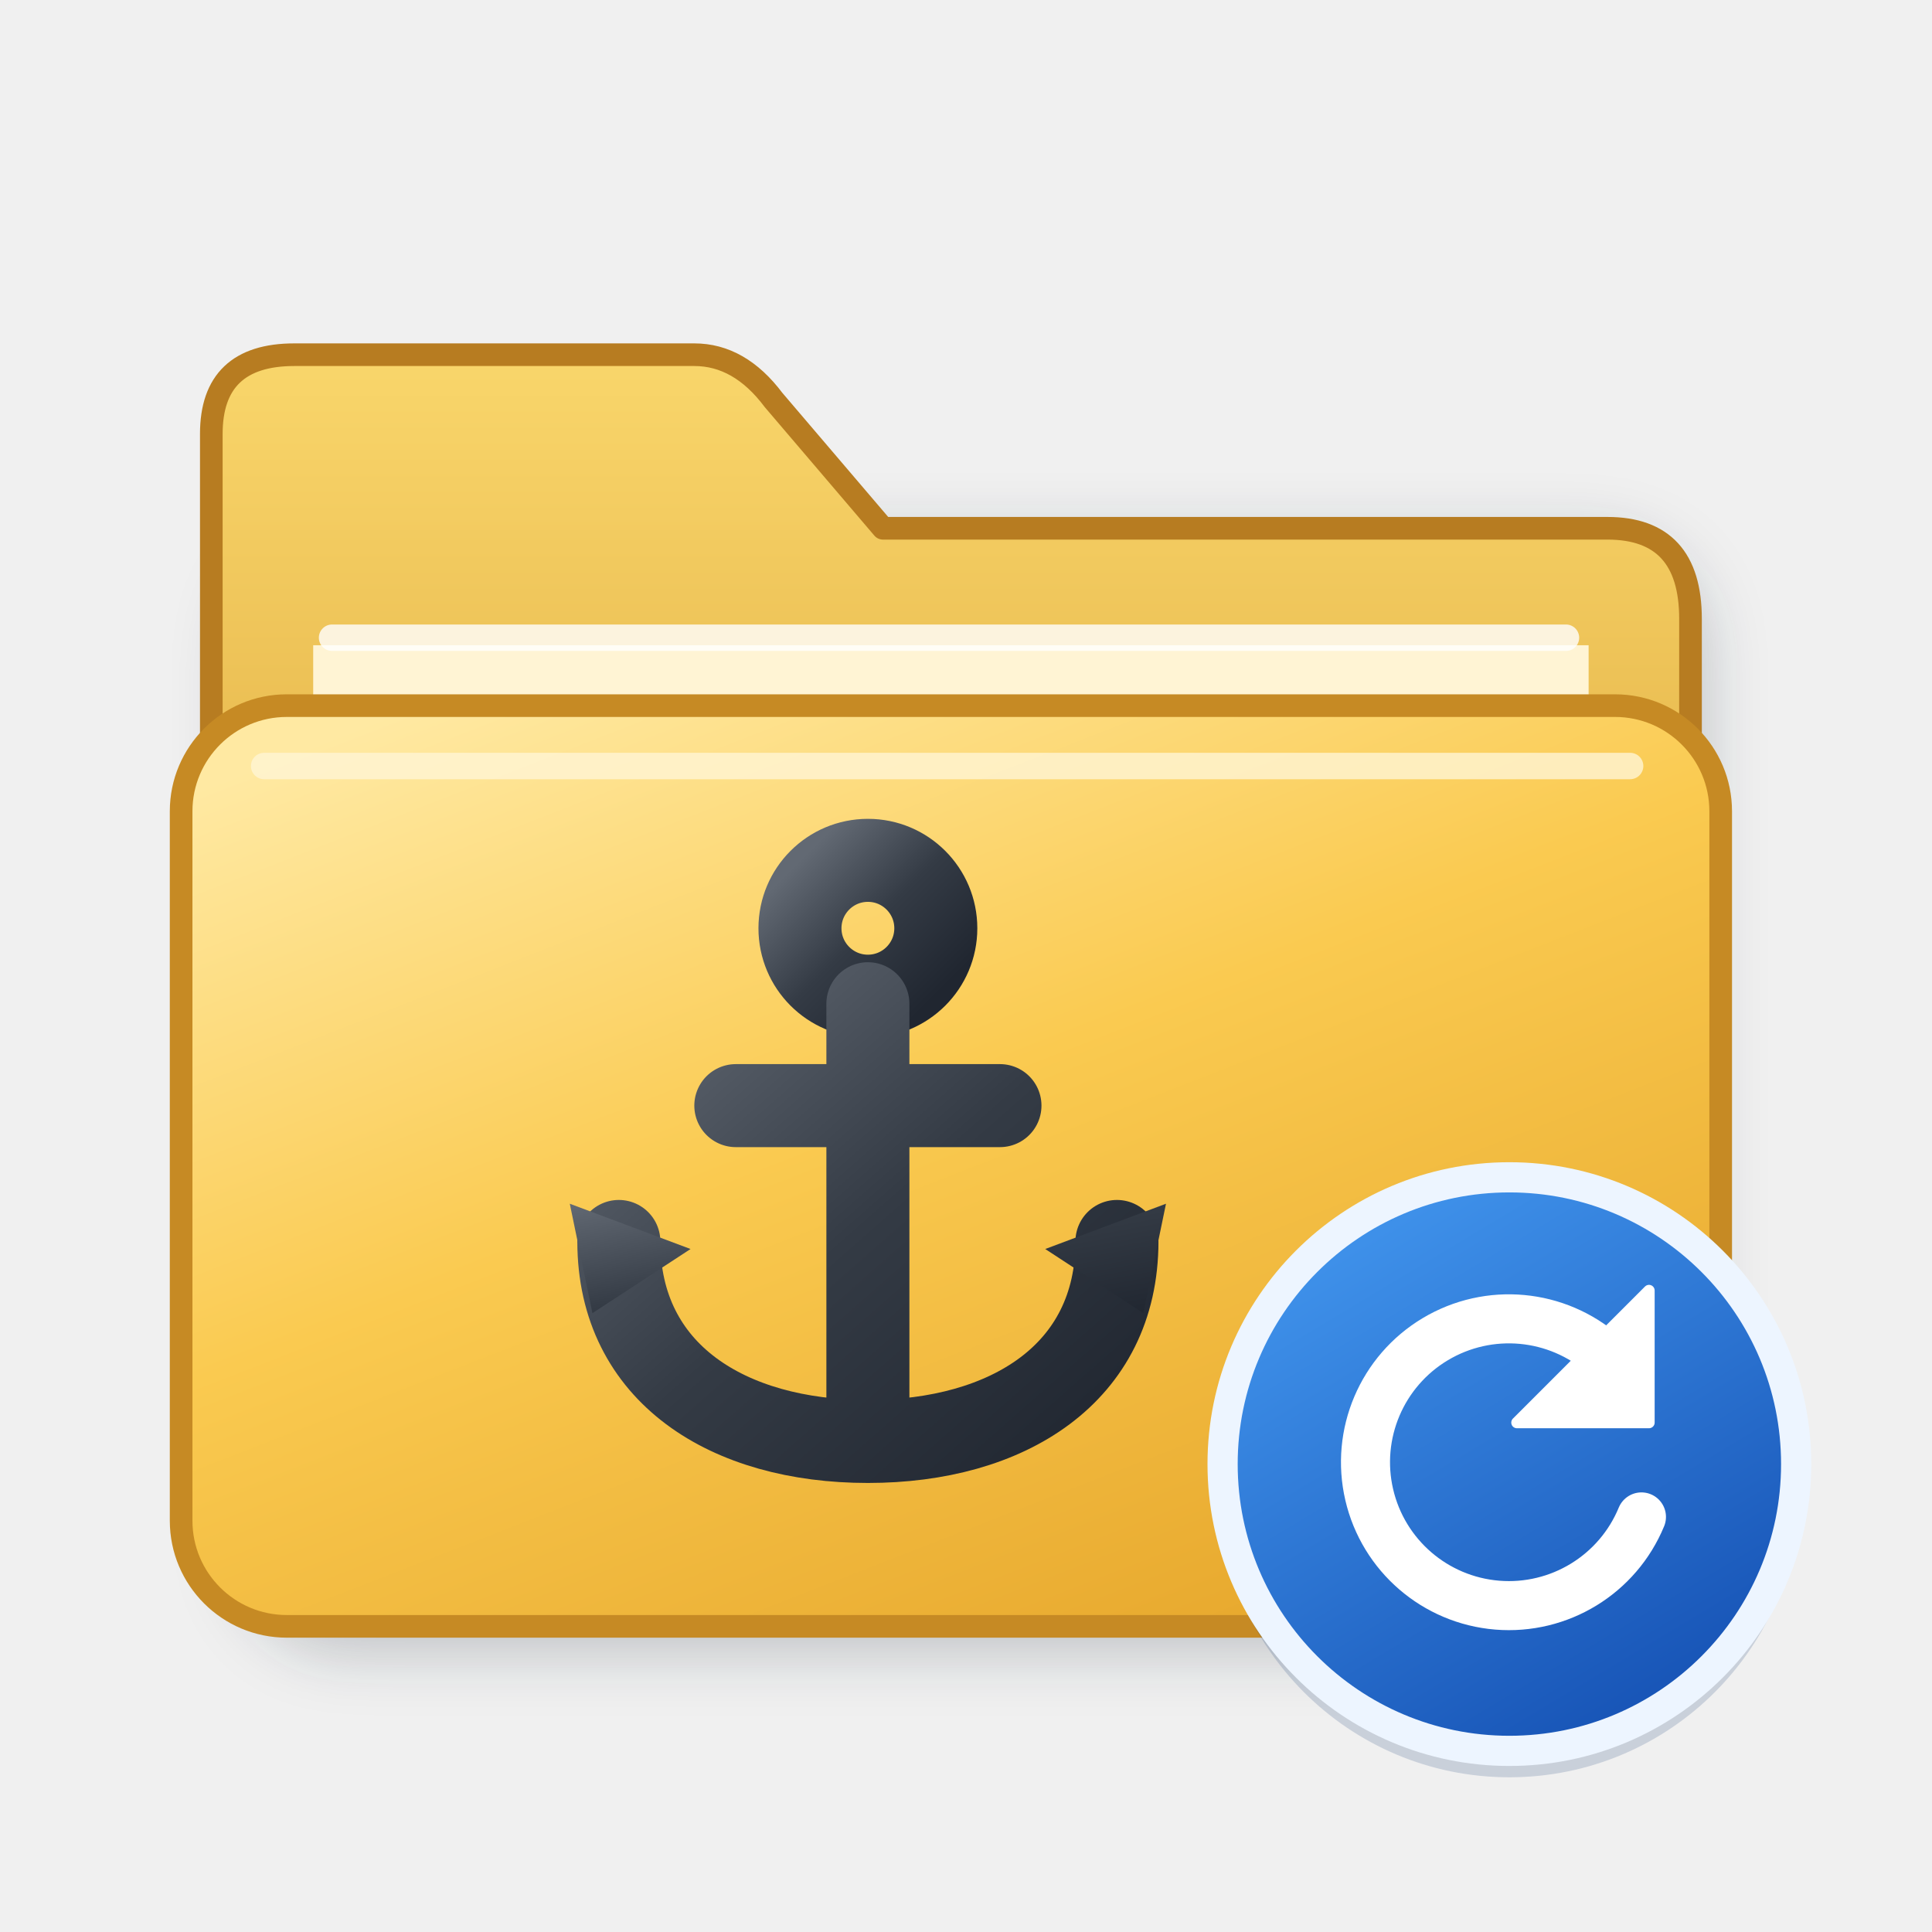
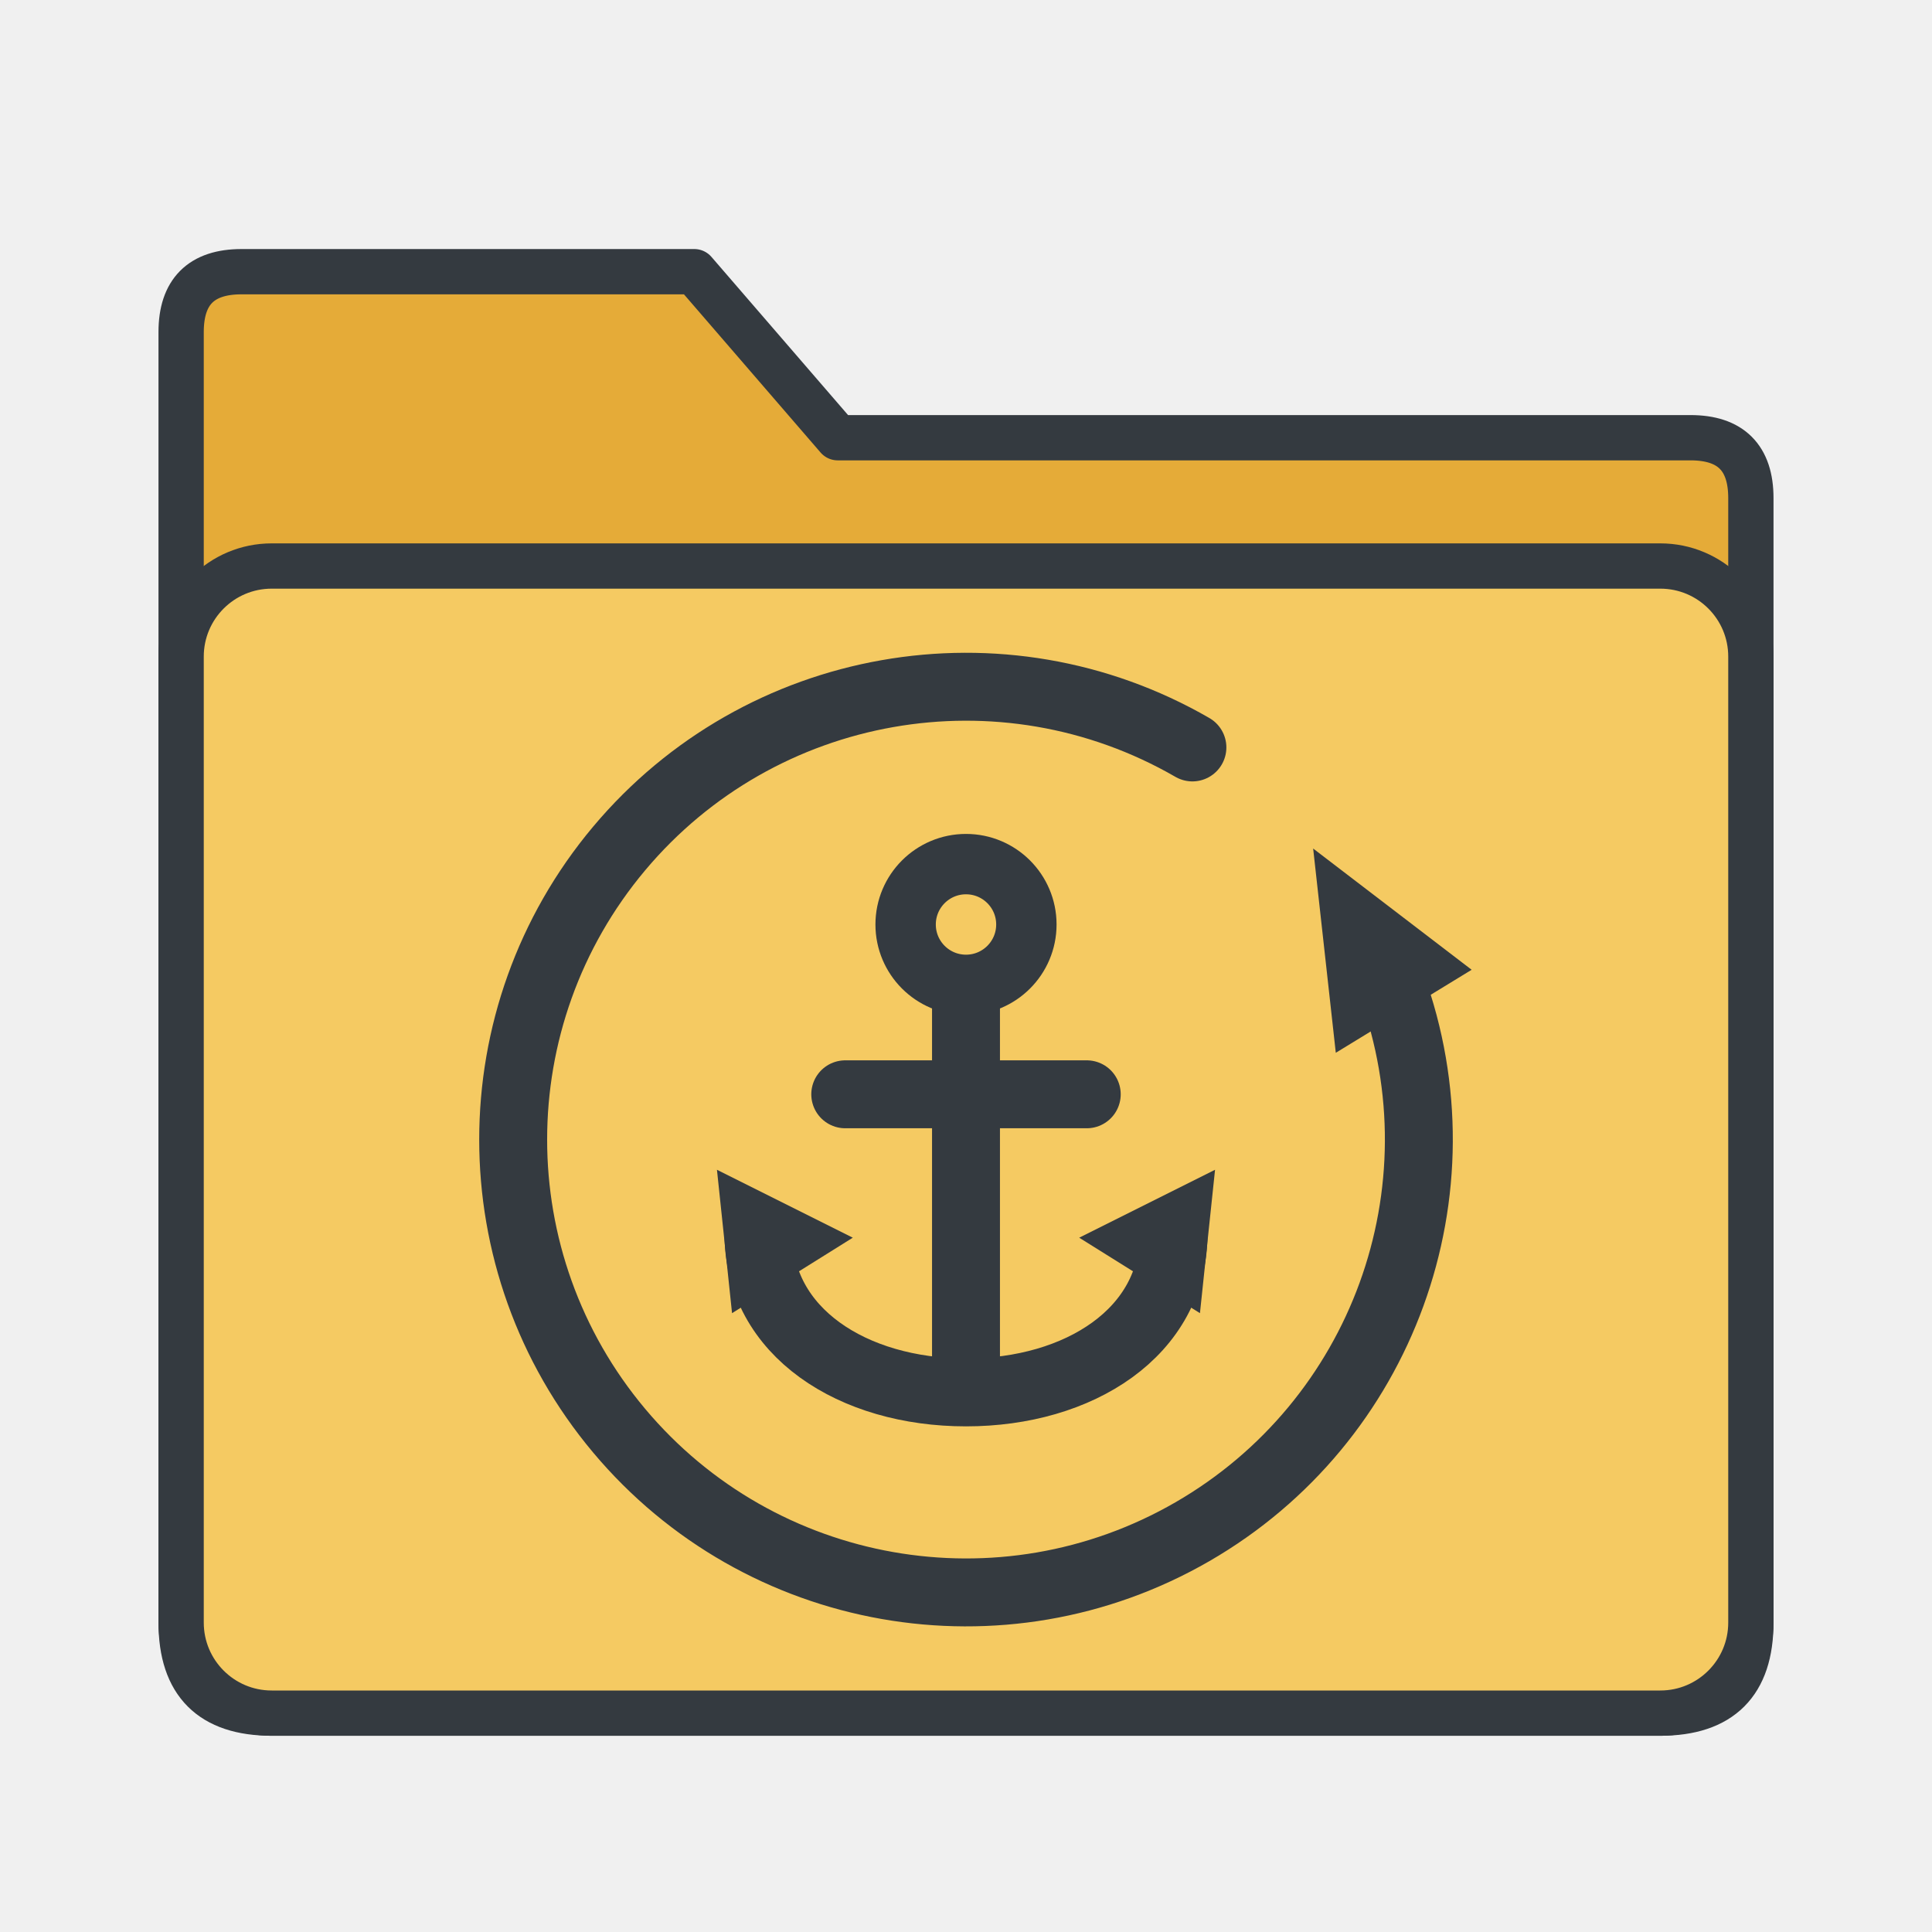
<svg xmlns="http://www.w3.org/2000/svg" viewBox="0 0 512 512">
-   <defs>
-     <linearGradient id="back" x2="0" y2="1">
-       <stop stop-color="#F9D66B" />
-       <stop offset="1" stop-color="#CB891D" />
-     </linearGradient>
-     <linearGradient id="front" x1="0.15" y1="0" x2="0.8" y2="1">
-       <stop stop-color="#FFE9A2" />
-       <stop offset="0.45" stop-color="#FACA50" />
-       <stop offset="1" stop-color="#E6A62B" />
-     </linearGradient>
-     <linearGradient id="metal" x1="0" y1="0" x2="1" y2="1">
-       <stop stop-color="#626973" />
-       <stop offset="0.5" stop-color="#343B45" />
-       <stop offset="1" stop-color="#202630" />
-     </linearGradient>
-     <linearGradient id="blue" x1="0" y1="0" x2="0.6" y2="1">
-       <stop stop-color="#479EF5" />
-       <stop offset="1" stop-color="#1855B7" />
-     </linearGradient>
-     <filter id="shadow" x="-0.2" y="-0.3" width="1.4" height="1.6">
-       <feGaussianBlur stdDeviation="8" />
-     </filter>
-   </defs>
-   <g id="details">
-     <rect x="62" y="142" width="390" height="296" rx="30" fill="#192333" opacity="0.22" filter="url(#shadow)" />
+   <path d="M48 180V88Q48 72 64 72H184L222 116H448Q464 116 464 132V430Q464 454 440 454H72Q48 454 48 430Z" fill="#E5AB38" stroke="#343A40" stroke-width="12" stroke-linejoin="round" />
+   <rect x="48" y="150" width="416" height="304" rx="24" fill="#F5CA62" stroke="#343A40" stroke-width="12" />
+   <g fill="none" stroke="#343A40" stroke-linecap="round" stroke-linejoin="round">
+     <path d="M316 198.08A120 120 0 1 0 368.76 260.96" stroke-width="18" />
+     <circle cx="256" cy="245" r="16" stroke-width="16" />
+     <path d="M256 263V366M224 290H288M201 327C201 353 226 369 256 369C286 369 311 353 311 327" stroke-width="18" />
  </g>
-   <path d="M56 172V115Q56 94 78 94H184Q196 94 205 106L234 140H426Q448 140 448 164V398Q448 422 424 422H80Q56 422 56 398Z" fill="url(#back)" stroke="#B77C21" stroke-width="6" stroke-linejoin="round" />
-   <path d="M83 171H421V216H83Z" fill="#FFF4D4" />
-   <path d="M88 169H415" fill="none" stroke="#FFFFFF" stroke-opacity="0.8" stroke-width="7" stroke-linecap="round" />
-   <rect x="48" y="187" width="408" height="244" rx="28" fill="url(#front)" stroke="#C68A24" stroke-width="6" />
-   <path d="M70 203H432" stroke="#FFF5D5" stroke-width="7" stroke-linecap="round" opacity="0.8" />
-   <g fill="none" stroke="url(#metal)" stroke-width="22" stroke-linecap="round" stroke-linejoin="round">
-     <circle cx="230" cy="246" r="18" />
-     <path d="M230 266V374M195 293H265M164 329C164 364 193 382 230 382C267 382 296 364 296 329" />
+   <g fill="#343A40">
+     <path d="M348 224.87L390 257L354 279Z" />
+     <path d="M190 310L226 328L194 348ZM322 310L286 328L318 348Z" />
  </g>
-   <path d="M151 319L183 331L157 348ZM309 319L277 331L303 348Z" fill="url(#metal)" />
-   <circle cx="400" cy="394" r="77" fill="#173C77" opacity="0.18" />
-   <circle cx="400" cy="388" r="76" fill="url(#blue)" stroke="#EDF5FF" stroke-width="8" />
-   <path d="M435 402A38 38 0 1 1 425 359" fill="none" stroke="#FFFFFF" stroke-width="13" stroke-linecap="round" />
-   <path d="M437 342V377H402Z" fill="#FFFFFF" stroke="#FFFFFF" stroke-width="3" stroke-linejoin="round" />
</svg>
